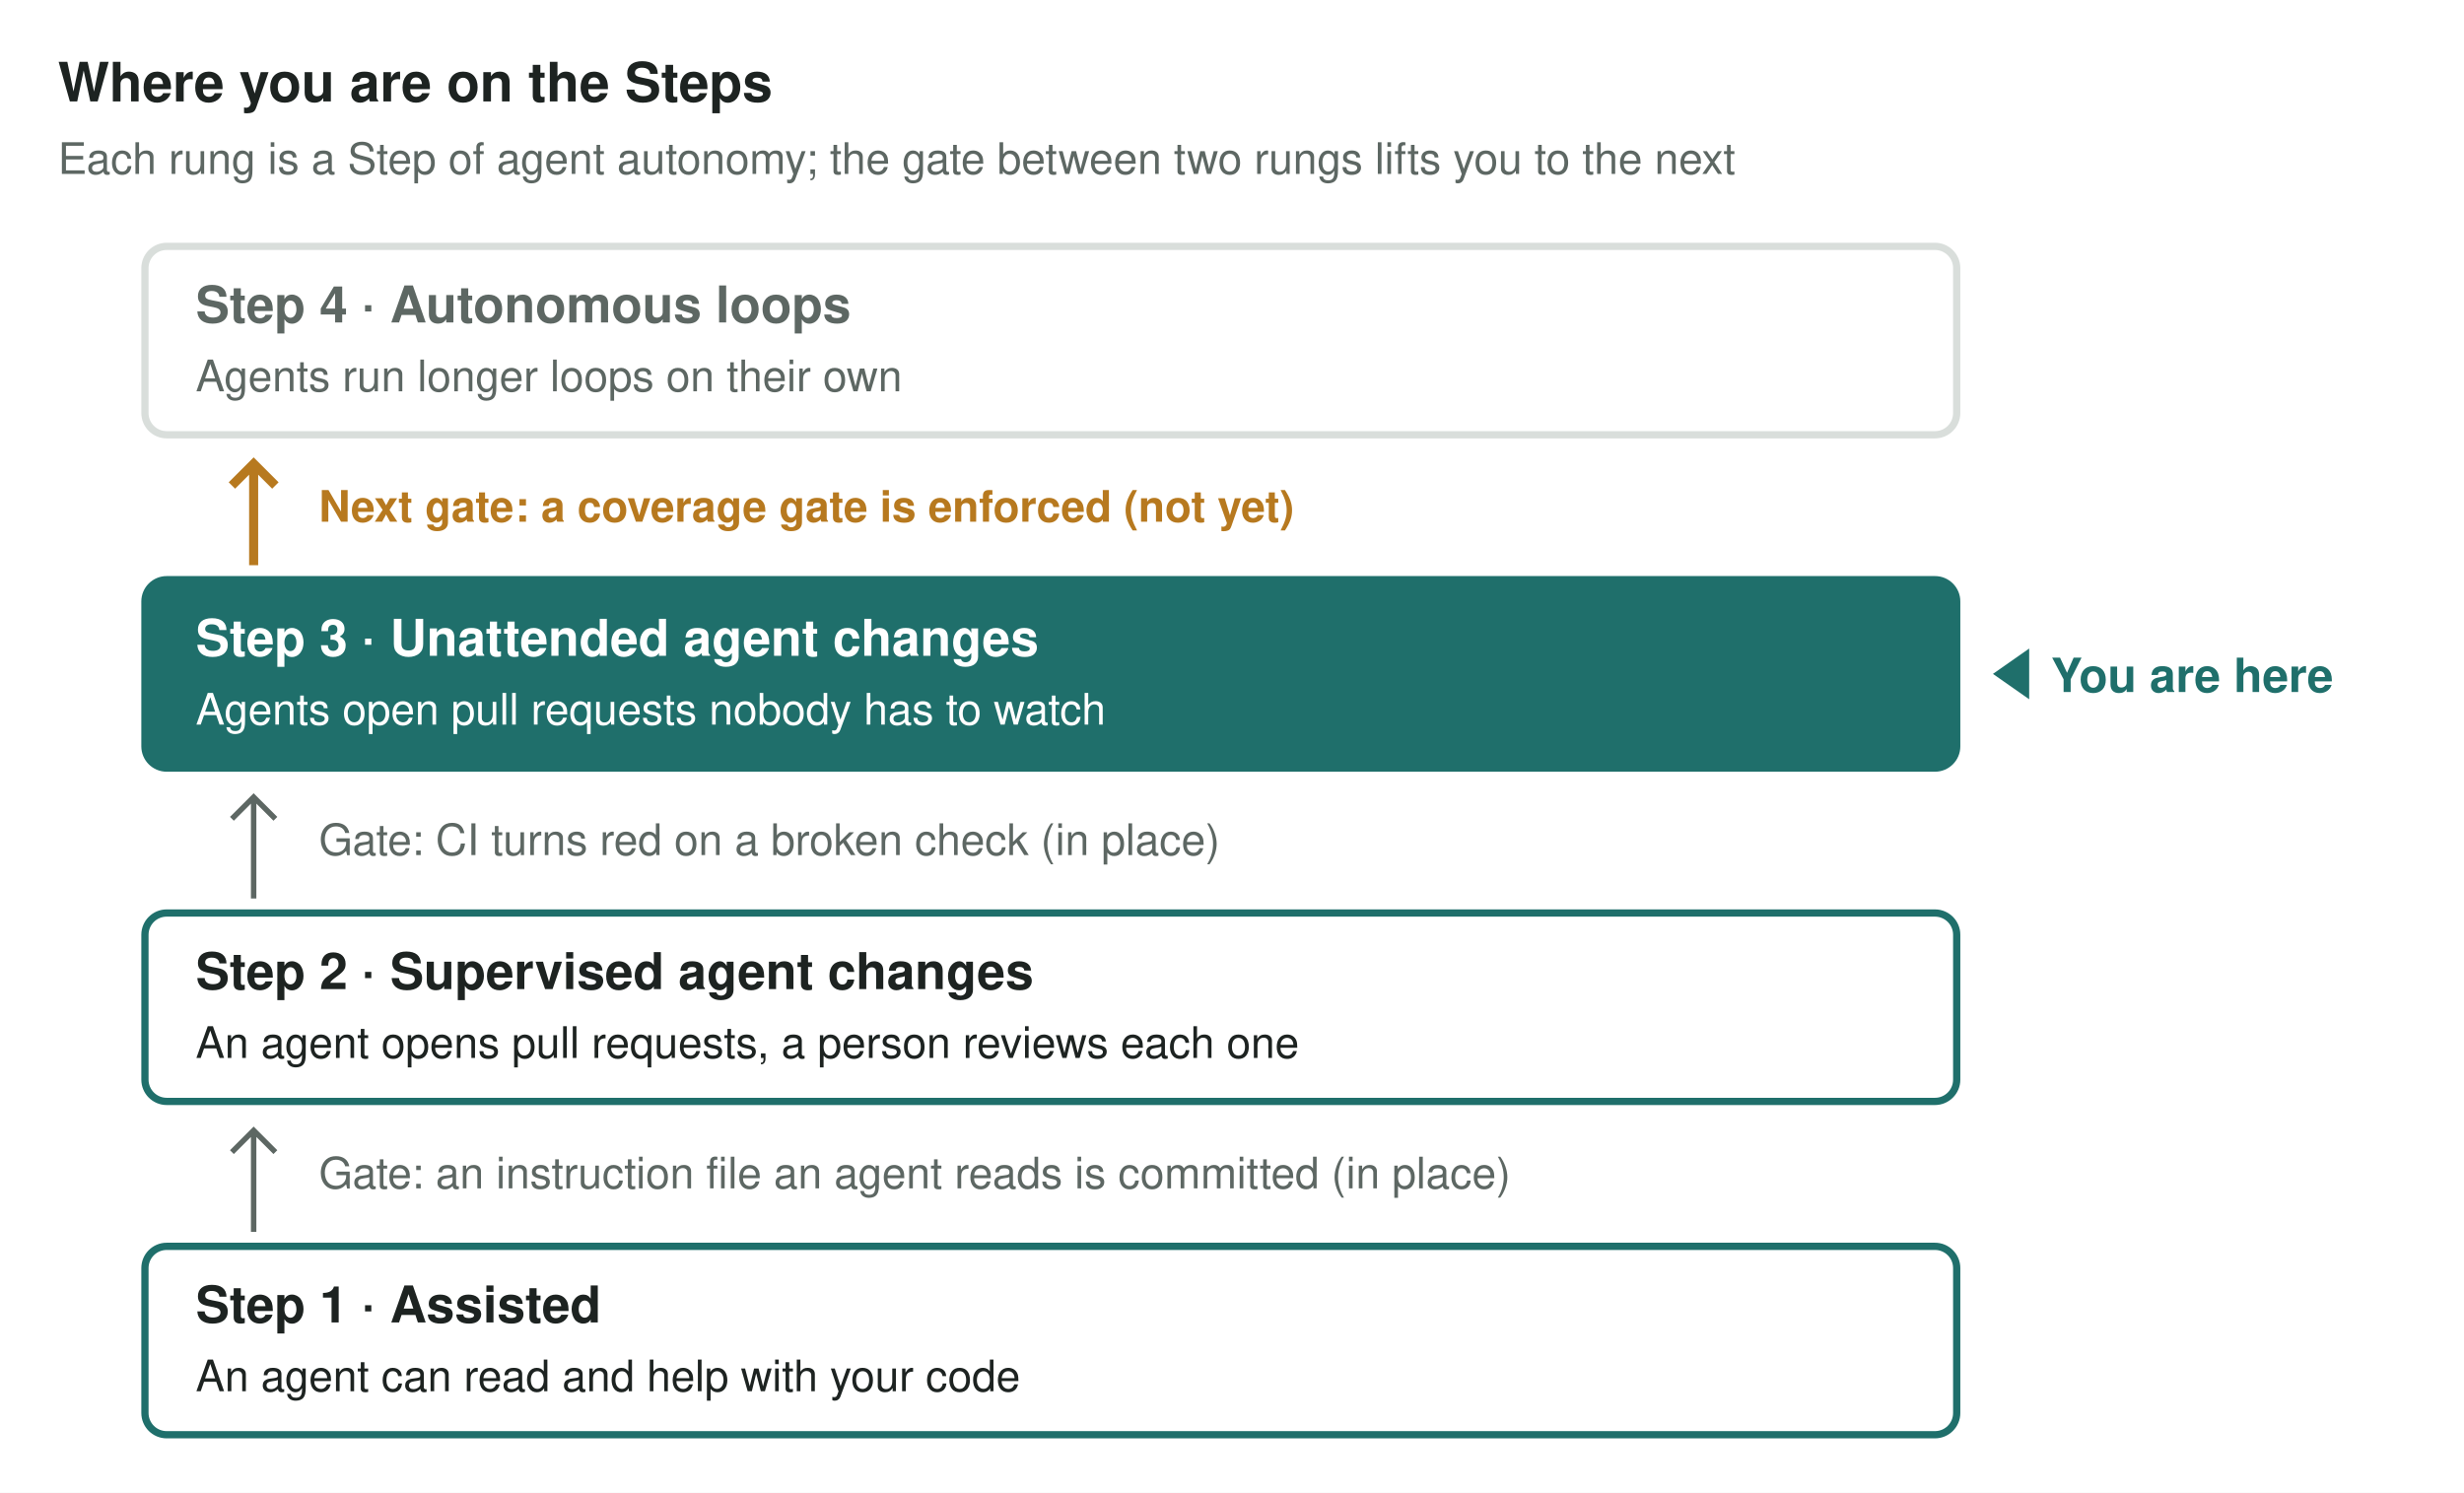
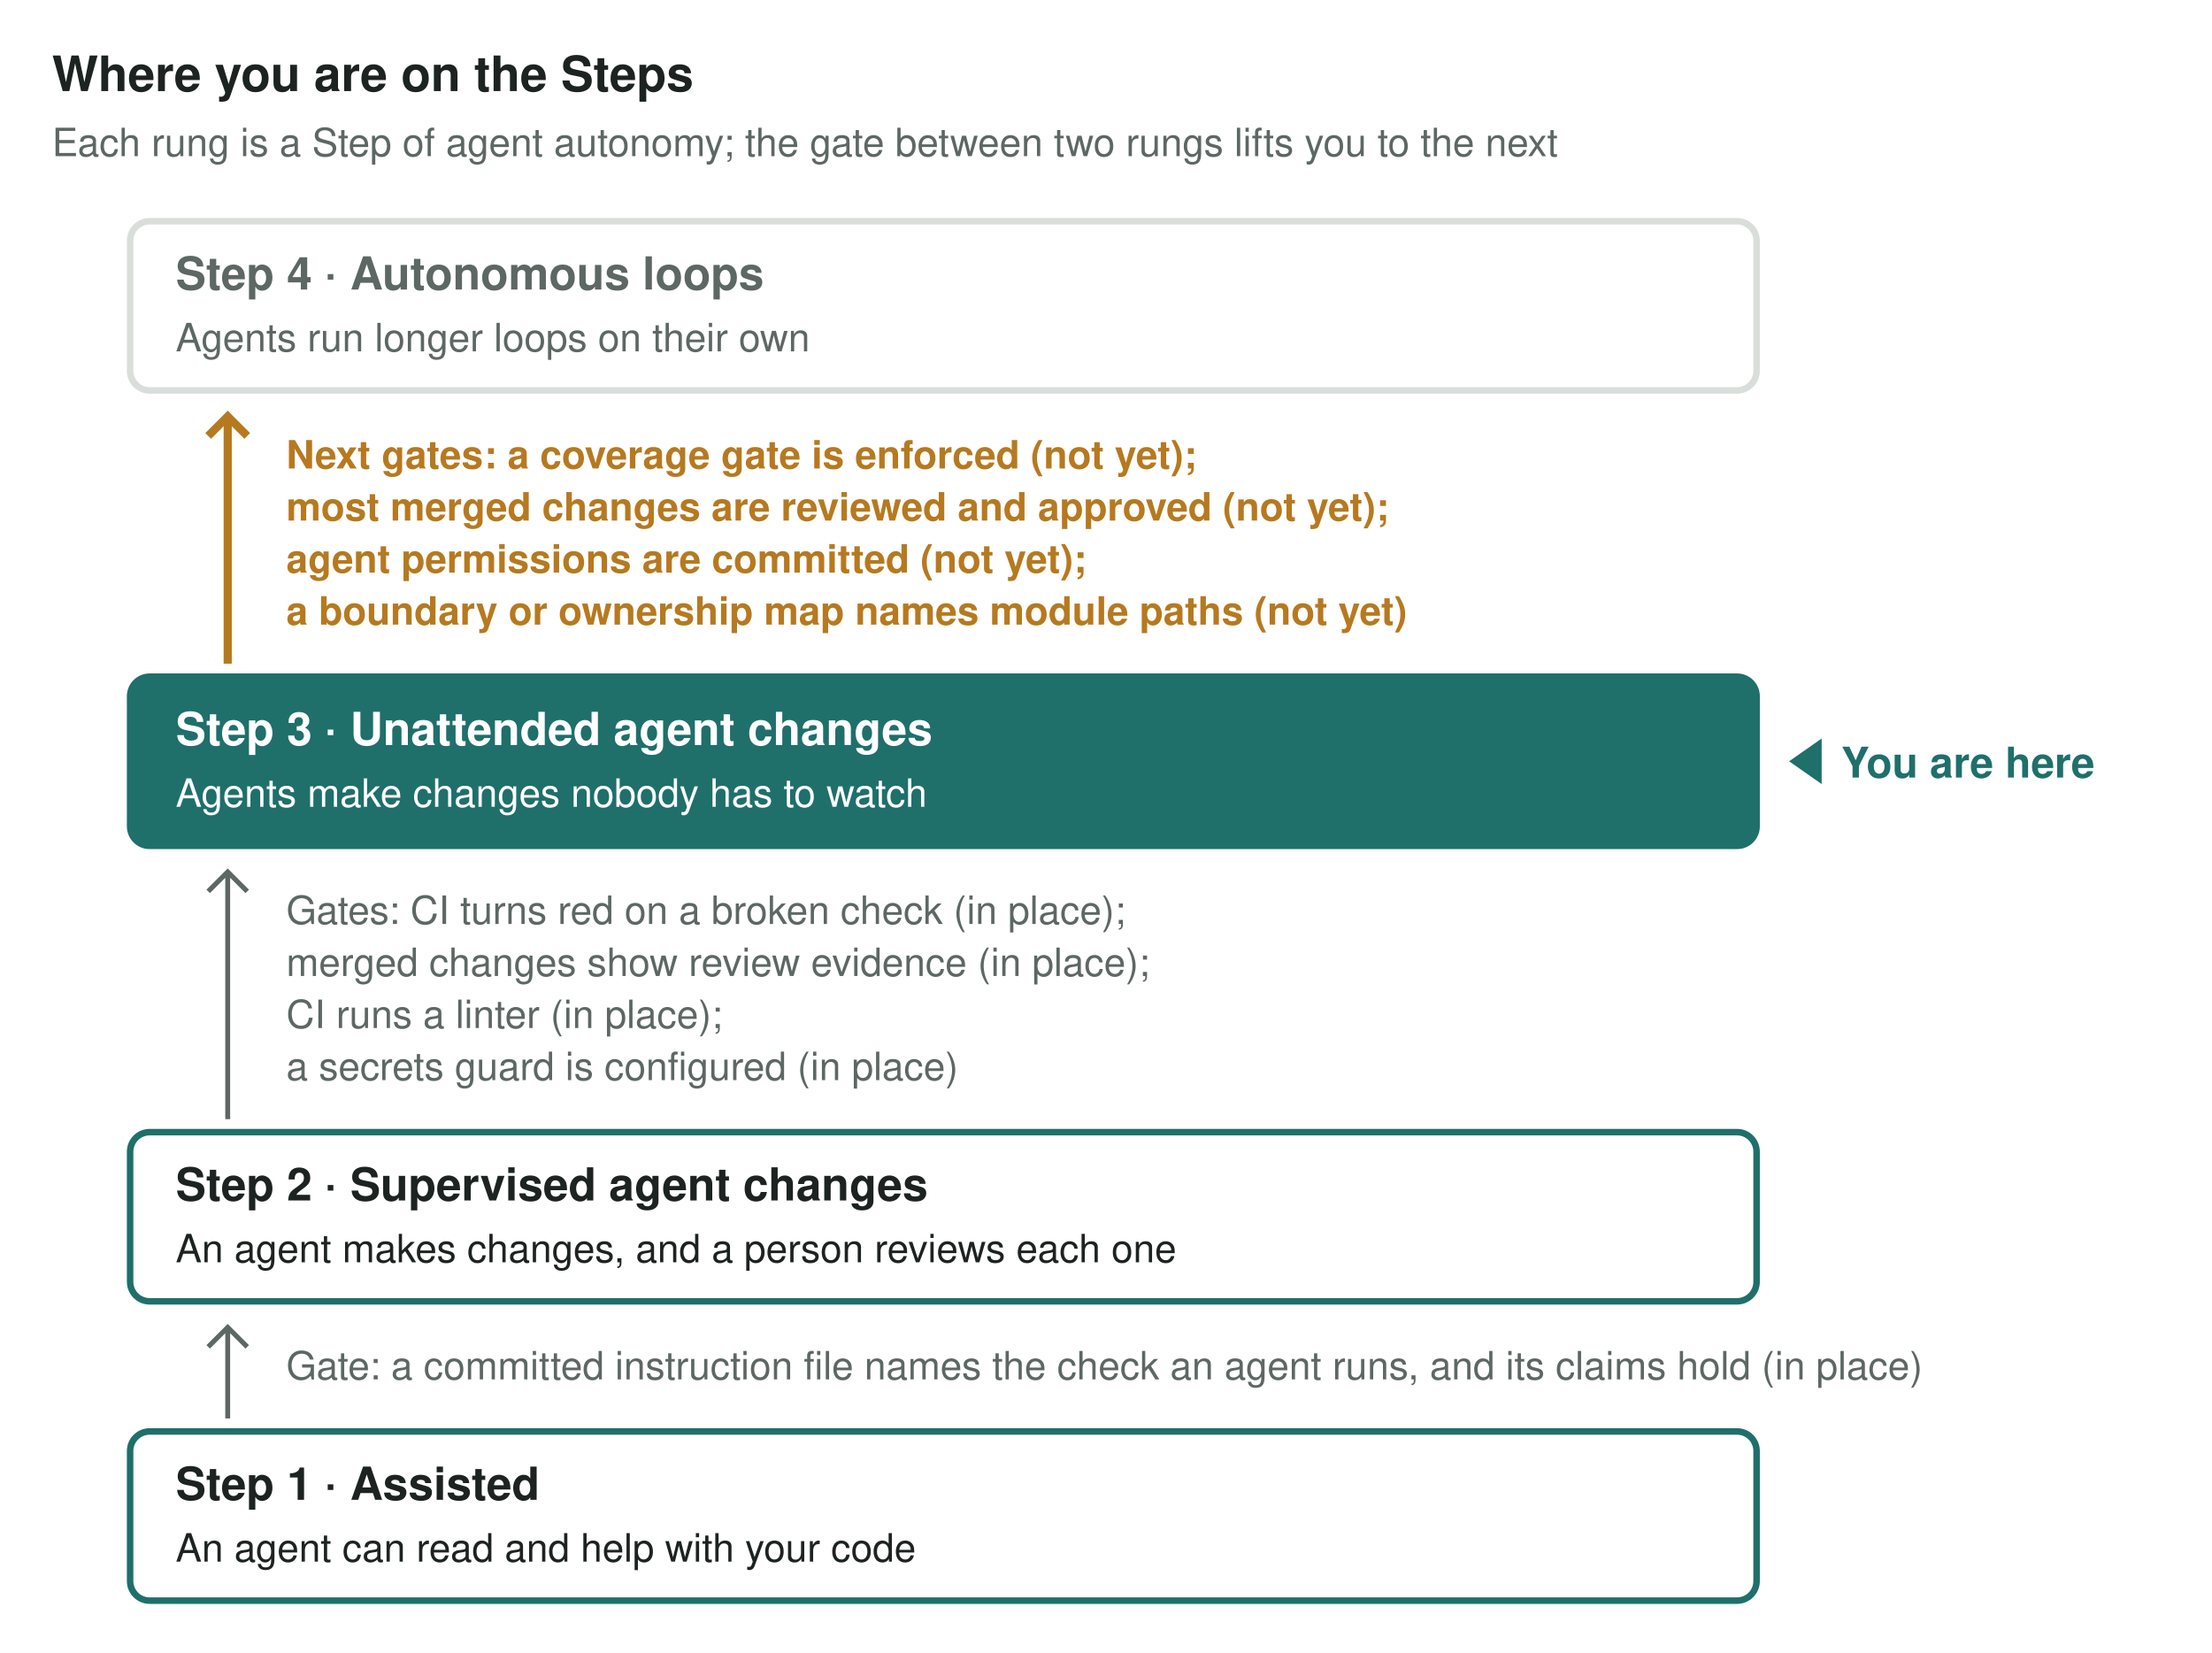
- <svg xmlns="http://www.w3.org/2000/svg" viewBox="0 0 680 412" width="680" height="412" role="img">
-   <style>text { font-family: -apple-system, BlinkMacSystemFont, "Segoe UI", Helvetica, Arial, sans-serif; }.t-bg,.f-bg{fill:#ffffff}.s-bg{stroke:#ffffff}.t-fg,.f-fg{fill:#1d2321}.s-fg{stroke:#1d2321}.t-muted,.f-muted{fill:#5d6763}.s-muted{stroke:#5d6763}.t-rule,.f-rule{fill:#d9dedb}.s-rule{stroke:#d9dedb}.t-accent,.f-accent{fill:#1f6f6b}.s-accent{stroke:#1f6f6b}.t-bad,.f-bad{fill:#b33a2e}.s-bad{stroke:#b33a2e}.t-warn,.f-warn{fill:#b7791f}.s-warn{stroke:#b7791f}.t-unk,.f-unk{fill:#9aa39f}.s-unk{stroke:#9aa39f}@media (prefers-color-scheme: dark){.t-bg,.f-bg{fill:#1a201e}.s-bg{stroke:#1a201e}.t-fg,.f-fg{fill:#e6ebe8}.s-fg{stroke:#e6ebe8}.t-muted,.f-muted{fill:#9aa5a0}.s-muted{stroke:#9aa5a0}.t-rule,.f-rule{fill:#2c3532}.s-rule{stroke:#2c3532}.t-accent,.f-accent{fill:#5fb8b1}.s-accent{stroke:#5fb8b1}.t-bad,.f-bad{fill:#ec7a6c}.s-bad{stroke:#ec7a6c}.t-warn,.f-warn{fill:#e0a84a}.s-warn{stroke:#e0a84a}.t-unk,.f-unk{fill:#5f6a66}.s-unk{stroke:#5f6a66}}</style>
+ <svg xmlns="http://www.w3.org/2000/svg" class="assess-step-ladder" viewBox="0 0 680 508" width="680" height="508" role="img">
+   <style>svg.assess-step-ladder text { font-family: -apple-system, BlinkMacSystemFont, "Segoe UI", Helvetica, Arial, sans-serif; }svg.assess-step-ladder .t-bg,svg.assess-step-ladder .f-bg {fill:#ffffff}svg.assess-step-ladder .s-bg {stroke:#ffffff}svg.assess-step-ladder .t-fg,svg.assess-step-ladder .f-fg {fill:#1d2321}svg.assess-step-ladder .s-fg {stroke:#1d2321}svg.assess-step-ladder .t-muted,svg.assess-step-ladder .f-muted {fill:#5d6763}svg.assess-step-ladder .s-muted {stroke:#5d6763}svg.assess-step-ladder .t-rule,svg.assess-step-ladder .f-rule {fill:#d9dedb}svg.assess-step-ladder .s-rule {stroke:#d9dedb}svg.assess-step-ladder .t-accent,svg.assess-step-ladder .f-accent {fill:#1f6f6b}svg.assess-step-ladder .s-accent {stroke:#1f6f6b}svg.assess-step-ladder .t-bad,svg.assess-step-ladder .f-bad {fill:#b33a2e}svg.assess-step-ladder .s-bad {stroke:#b33a2e}svg.assess-step-ladder .t-warn,svg.assess-step-ladder .f-warn {fill:#b7791f}svg.assess-step-ladder .s-warn {stroke:#b7791f}svg.assess-step-ladder .t-unk,svg.assess-step-ladder .f-unk {fill:#9aa39f}svg.assess-step-ladder .s-unk {stroke:#9aa39f}@media (prefers-color-scheme: dark){svg.assess-step-ladder .t-bg,svg.assess-step-ladder .f-bg {fill:#1a201e}svg.assess-step-ladder .s-bg {stroke:#1a201e}svg.assess-step-ladder .t-fg,svg.assess-step-ladder .f-fg {fill:#e6ebe8}svg.assess-step-ladder .s-fg {stroke:#e6ebe8}svg.assess-step-ladder .t-muted,svg.assess-step-ladder .f-muted {fill:#9aa5a0}svg.assess-step-ladder .s-muted {stroke:#9aa5a0}svg.assess-step-ladder .t-rule,svg.assess-step-ladder .f-rule {fill:#2c3532}svg.assess-step-ladder .s-rule {stroke:#2c3532}svg.assess-step-ladder .t-accent,svg.assess-step-ladder .f-accent {fill:#5fb8b1}svg.assess-step-ladder .s-accent {stroke:#5fb8b1}svg.assess-step-ladder .t-bad,svg.assess-step-ladder .f-bad {fill:#ec7a6c}svg.assess-step-ladder .s-bad {stroke:#ec7a6c}svg.assess-step-ladder .t-warn,svg.assess-step-ladder .f-warn {fill:#e0a84a}svg.assess-step-ladder .s-warn {stroke:#e0a84a}svg.assess-step-ladder .t-unk,svg.assess-step-ladder .f-unk {fill:#5f6a66}svg.assess-step-ladder .s-unk {stroke:#5f6a66}}</style>
  <defs />
-   <rect x="0" y="0" width="680" height="412" class="f-bg" />
+   <rect x="0" y="0" width="680" height="508" class="f-bg" />
  <text x="16.0" y="28.0" font-size="15" text-anchor="start" class="t-fg" font-weight="600">Where you are on the Steps</text>
  <text x="16.0" y="48.0" font-size="12" text-anchor="start" class="t-muted">Each rung is a Step of agent autonomy; the gate between two rungs lifts you to the next</text>
  <rect x="40.0" y="68.0" width="500.0" height="52.0" rx="6" class="f-bg s-rule" stroke-width="2" data-step="4" data-state="ahead" />
  <text x="54.0" y="89.0" font-size="14" text-anchor="start" class="t-muted" font-weight="600">Step 4 · Autonomous loops</text>
  <text x="54.0" y="108.0" font-size="12" text-anchor="start" class="t-muted">Agents run longer loops on their own</text>
-   <path d="M70.0 156.0 L70.0 128.0 M64.0 134.0 L70.0 128.0 L76.0 134.0" fill="none" class="s-warn" stroke-width="2.5" data-gate-to="4" data-next="true" />
-   <text x="88.0" y="144.0" font-size="12" text-anchor="start" class="t-warn" font-weight="600">Next gate: a coverage gate is enforced (not yet)</text>
-   <rect x="40.0" y="160.0" width="500.0" height="52.0" rx="6" class="f-accent s-accent" stroke-width="2" data-step="3" data-state="here" />
-   <text x="54.0" y="181.0" font-size="14" text-anchor="start" class="t-bg" font-weight="600">Step 3 · Unattended agent changes</text>
-   <text x="54.0" y="200.0" font-size="12" text-anchor="start" class="t-bg">Agents open pull requests nobody has to watch</text>
-   <path d="M550.0 186.0 l10 -7 l0 14 z" class="f-accent" />
-   <text x="566.0" y="191.0" font-size="13" text-anchor="start" class="t-accent" font-weight="600">You are here</text>
-   <path d="M70.0 248.0 L70.0 220.0 M64.0 226.0 L70.0 220.0 L76.0 226.0" fill="none" class="s-muted" stroke-width="1.5" data-gate-to="3" />
-   <text x="88.0" y="236.0" font-size="12" text-anchor="start" class="t-muted">Gate: CI turns red on a broken check (in place)</text>
-   <rect x="40.0" y="252.0" width="500.0" height="52.0" rx="6" class="f-bg s-accent" stroke-width="2" data-step="2" data-state="reached" />
-   <text x="54.0" y="273.0" font-size="14" text-anchor="start" class="t-fg" font-weight="600">Step 2 · Supervised agent changes</text>
-   <text x="54.0" y="292.0" font-size="12" text-anchor="start" class="t-fg">An agent opens pull requests, a person reviews each one</text>
-   <path d="M70.0 340.0 L70.0 312.0 M64.0 318.0 L70.0 312.0 L76.0 318.0" fill="none" class="s-muted" stroke-width="1.5" data-gate-to="2" />
-   <text x="88.0" y="328.0" font-size="12" text-anchor="start" class="t-muted">Gate: an instruction file an agent reads is committed (in place)</text>
-   <rect x="40.0" y="344.0" width="500.0" height="52.0" rx="6" class="f-bg s-accent" stroke-width="2" data-step="1" data-state="reached" />
-   <text x="54.0" y="365.0" font-size="14" text-anchor="start" class="t-fg" font-weight="600">Step 1 · Assisted</text>
-   <text x="54.0" y="384.0" font-size="12" text-anchor="start" class="t-fg">An agent can read and help with your code</text>
+   <path d="M70.0 204.0 L70.0 128.0 M64.0 134.0 L70.0 128.0 L76.0 134.0" fill="none" class="s-warn" stroke-width="2.5" data-gate-to="4" data-next="true" />
+   <text x="88.0" y="144.0" font-size="12" text-anchor="start" class="t-warn" font-weight="600">Next gates: a coverage gate is enforced (not yet);</text>
+   <text x="88.0" y="160.0" font-size="12" text-anchor="start" class="t-warn" font-weight="600">most merged changes are reviewed and approved (not yet);</text>
+   <text x="88.0" y="176.0" font-size="12" text-anchor="start" class="t-warn" font-weight="600">agent permissions are committed (not yet);</text>
+   <text x="88.0" y="192.0" font-size="12" text-anchor="start" class="t-warn" font-weight="600">a boundary or ownership map names module paths (not yet)</text>
+   <rect x="40.0" y="208.0" width="500.0" height="52.0" rx="6" class="f-accent s-accent" stroke-width="2" data-step="3" data-state="here" />
+   <text x="54.0" y="229.0" font-size="14" text-anchor="start" class="t-bg" font-weight="600">Step 3 · Unattended agent changes</text>
+   <text x="54.0" y="248.0" font-size="12" text-anchor="start" class="t-bg">Agents make changes nobody has to watch</text>
+   <path d="M550.0 234.0 l10 -7 l0 14 z" class="f-accent" />
+   <text x="566.0" y="239.0" font-size="13" text-anchor="start" class="t-accent" font-weight="600">You are here</text>
+   <path d="M70.0 344.0 L70.0 268.0 M64.0 274.0 L70.0 268.0 L76.0 274.0" fill="none" class="s-muted" stroke-width="1.5" data-gate-to="3" />
+   <text x="88.0" y="284.0" font-size="12" text-anchor="start" class="t-muted">Gates: CI turns red on a broken check (in place);</text>
+   <text x="88.0" y="300.0" font-size="12" text-anchor="start" class="t-muted">merged changes show review evidence (in place);</text>
+   <text x="88.0" y="316.0" font-size="12" text-anchor="start" class="t-muted">CI runs a linter (in place);</text>
+   <text x="88.0" y="332.0" font-size="12" text-anchor="start" class="t-muted">a secrets guard is configured (in place)</text>
+   <rect x="40.0" y="348.0" width="500.0" height="52.0" rx="6" class="f-bg s-accent" stroke-width="2" data-step="2" data-state="reached" />
+   <text x="54.0" y="369.0" font-size="14" text-anchor="start" class="t-fg" font-weight="600">Step 2 · Supervised agent changes</text>
+   <text x="54.0" y="388.0" font-size="12" text-anchor="start" class="t-fg">An agent makes changes, and a person reviews each one</text>
+   <path d="M70.0 436.0 L70.0 408.0 M64.0 414.0 L70.0 408.0 L76.0 414.0" fill="none" class="s-muted" stroke-width="1.5" data-gate-to="2" />
+   <text x="88.0" y="424.0" font-size="12" text-anchor="start" class="t-muted">Gate: a committed instruction file names the check an agent runs, and its claims hold (in place)</text>
+   <rect x="40.0" y="440.0" width="500.0" height="52.0" rx="6" class="f-bg s-accent" stroke-width="2" data-step="1" data-state="reached" />
+   <text x="54.0" y="461.0" font-size="14" text-anchor="start" class="t-fg" font-weight="600">Step 1 · Assisted</text>
+   <text x="54.0" y="480.0" font-size="12" text-anchor="start" class="t-fg">An agent can read and help with your code</text>
</svg>
